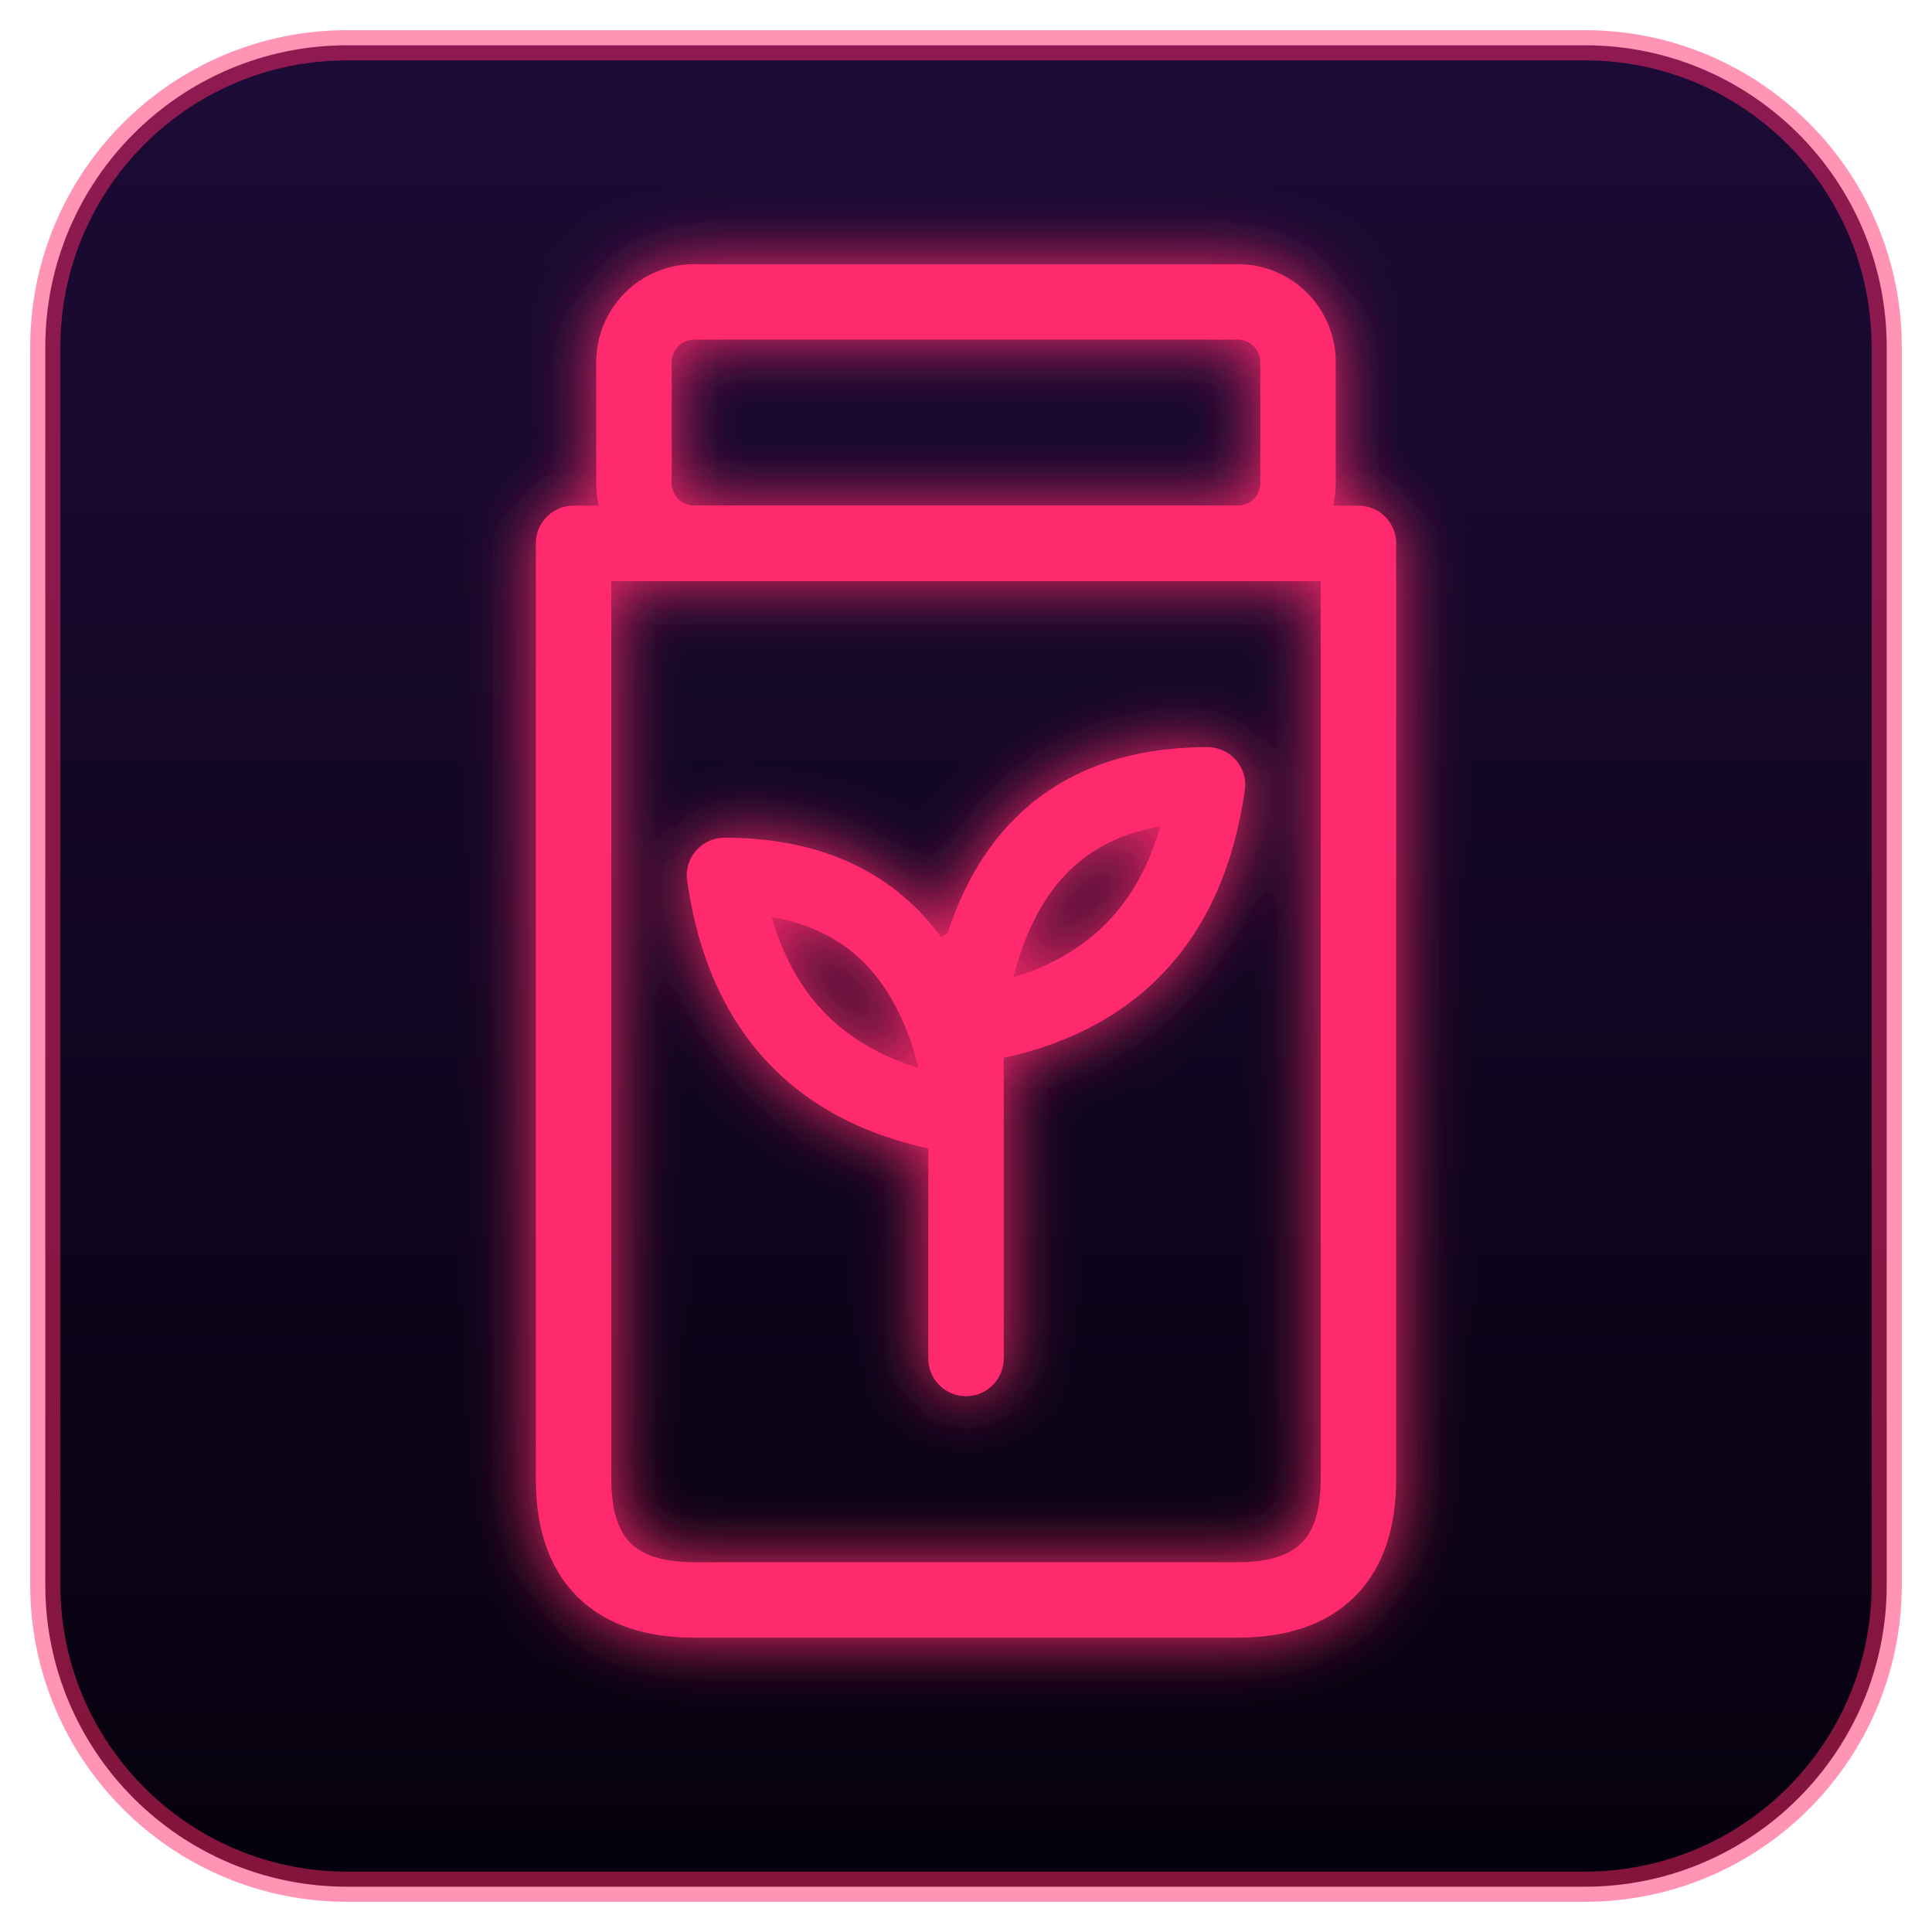
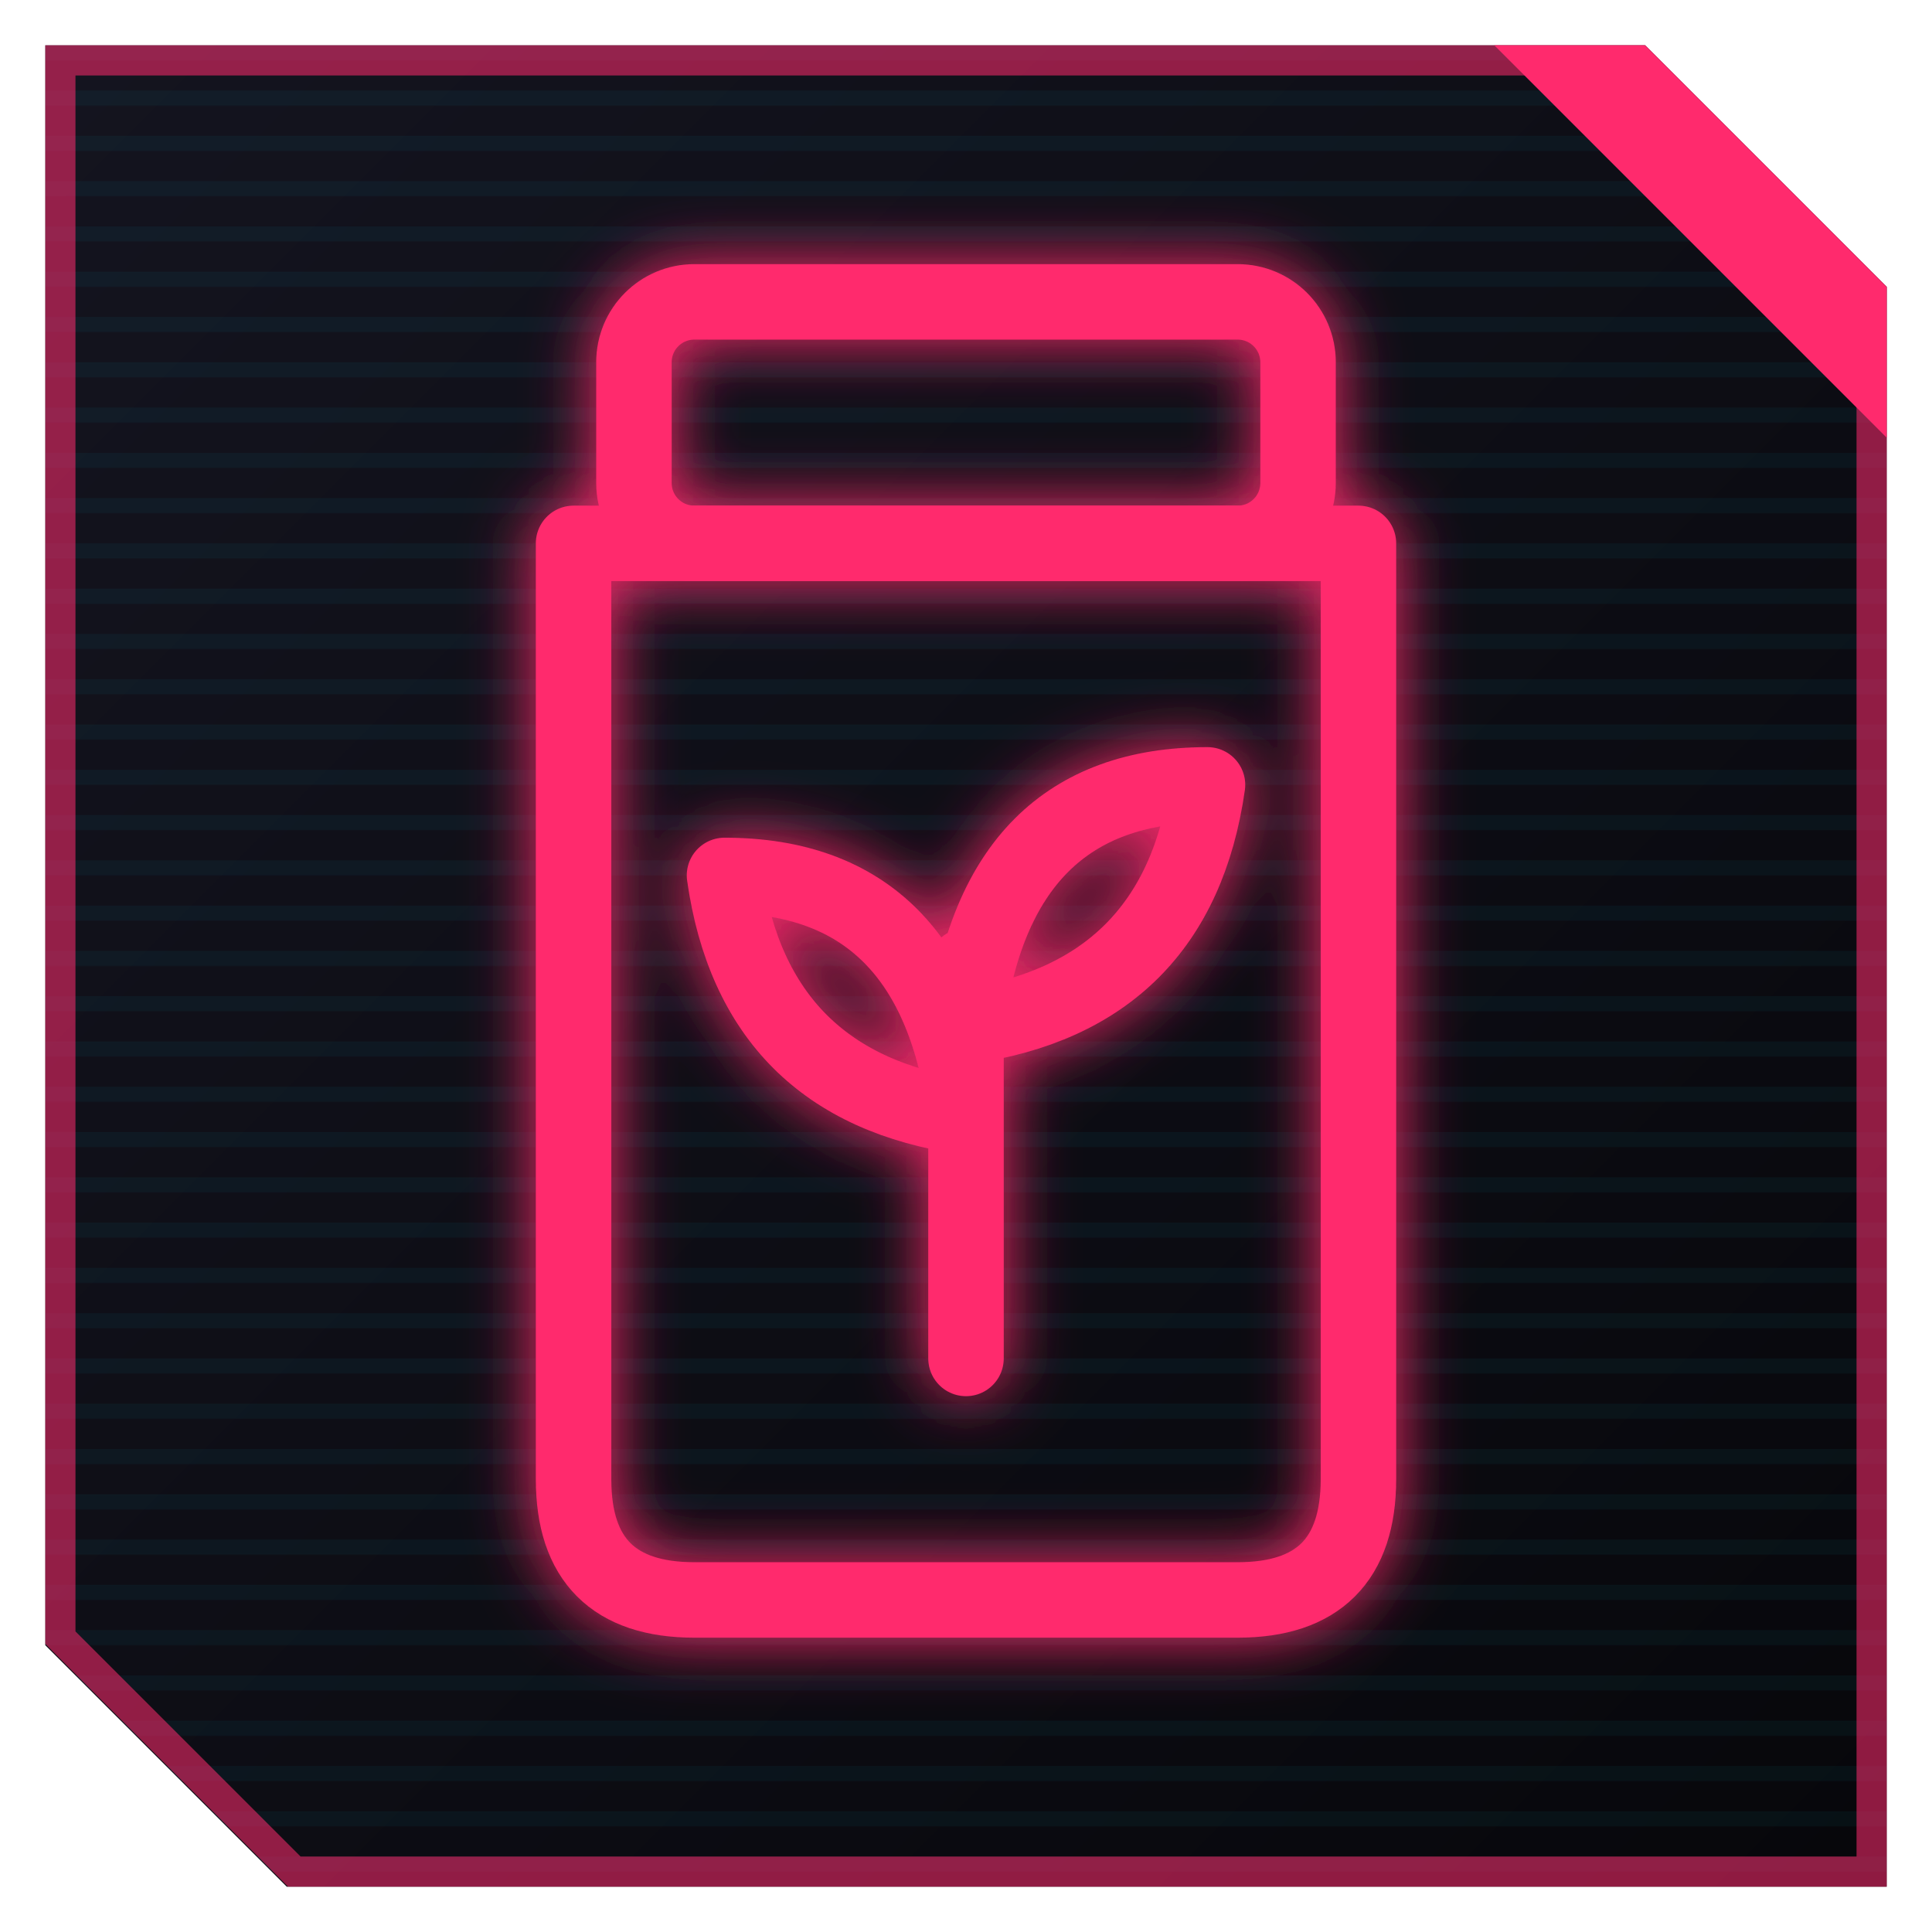
<svg xmlns="http://www.w3.org/2000/svg" viewBox="0 0 128 128" width="128" height="128">
  <defs>
-     <linearGradient id="bg" x1="0" y1="0" x2="0" y2="1">
-       <stop offset="0" stop-color="#1c0b36" />
-       <stop offset="1" stop-color="#06010e" />
+     <linearGradient id="bg" x1="0" y1="0" x2="1" y2="1">
+       <stop offset="0" stop-color="#14141f" />
+       <stop offset="1" stop-color="#07070b" />
    </linearGradient>
+     <pattern id="scan" width="4" height="3" patternUnits="userSpaceOnUse">
+       <rect width="4" height="1" fill="#05d9e8" fill-opacity="0.05" />
+     </pattern>
    <filter id="glow" x="-25%" y="-25%" width="150%" height="150%">
      <feGaussianBlur stdDeviation="2.2" result="b" />
      <feMerge>
        <feMergeNode in="b" />
        <feMergeNode in="SourceGraphic" />
      </feMerge>
    </filter>
  </defs>
-   <rect x="3" y="3" width="122" height="122" rx="20" fill="url(#bg)" stroke="#ff2a6d" stroke-opacity="0.5" stroke-width="2" />
+   <path d="M3 3 H109 L125 19 V125 H19 L3 109 Z" fill="url(#bg)" />
+   <path d="M3 3 H109 L125 19 V125 H19 L3 109 Z" fill="url(#scan)" />
+   <path d="M4 4 H108.5 L124 19.5 V124 H19.5 L4 108.5 Z" fill="none" stroke="#ff2a6d" stroke-opacity="0.55" stroke-width="2" />
+   <path d="M99 3 H109 L125 19 V29 Z" fill="#ff2a6d" />
  <g fill="none" stroke="#ff2a6d" stroke-width="5" stroke-linecap="round" stroke-linejoin="round" filter="url(#glow)">
    <rect x="42" y="20" width="44" height="16" rx="4" />
    <path d="M38 36 H90 V98 Q90 106 82 106 H46 Q38 106 38 98 Z" />
    <path d="M64 90 V64 M64 74 Q50 72 48 58 Q62 58 64 74 M64 68 Q78 66 80 52 Q66 52 64 68" />
  </g>
</svg>
